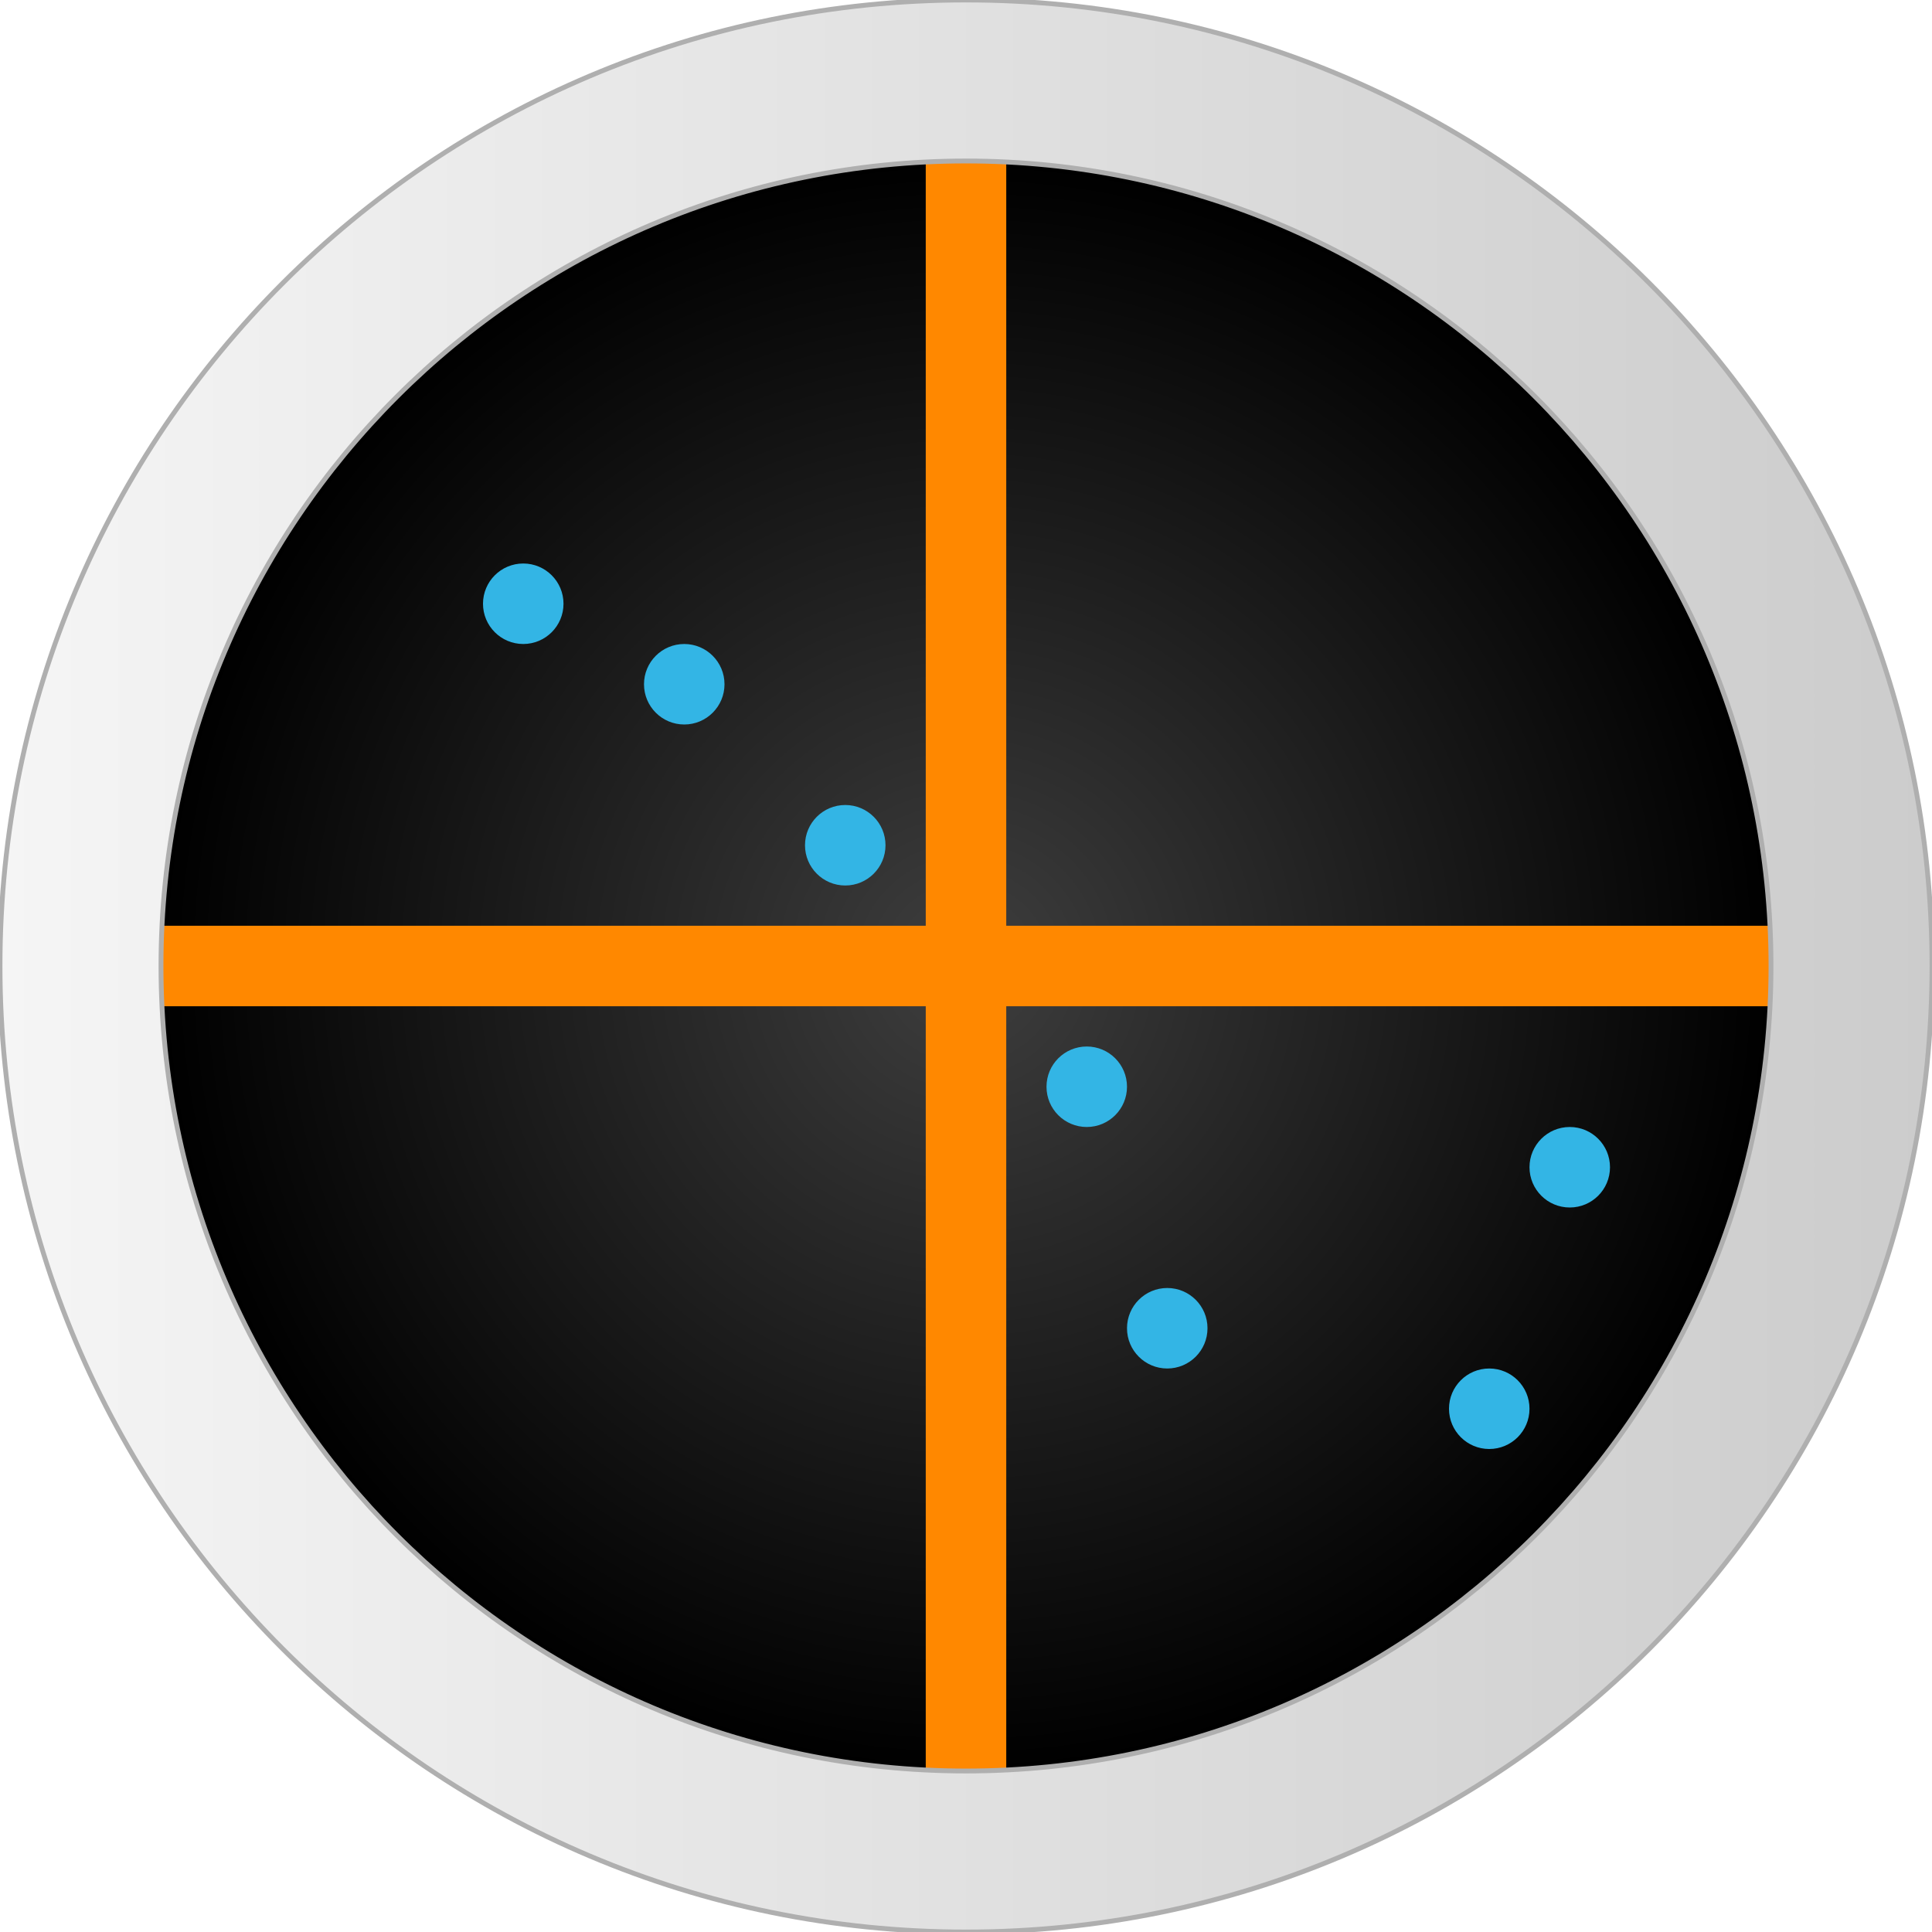
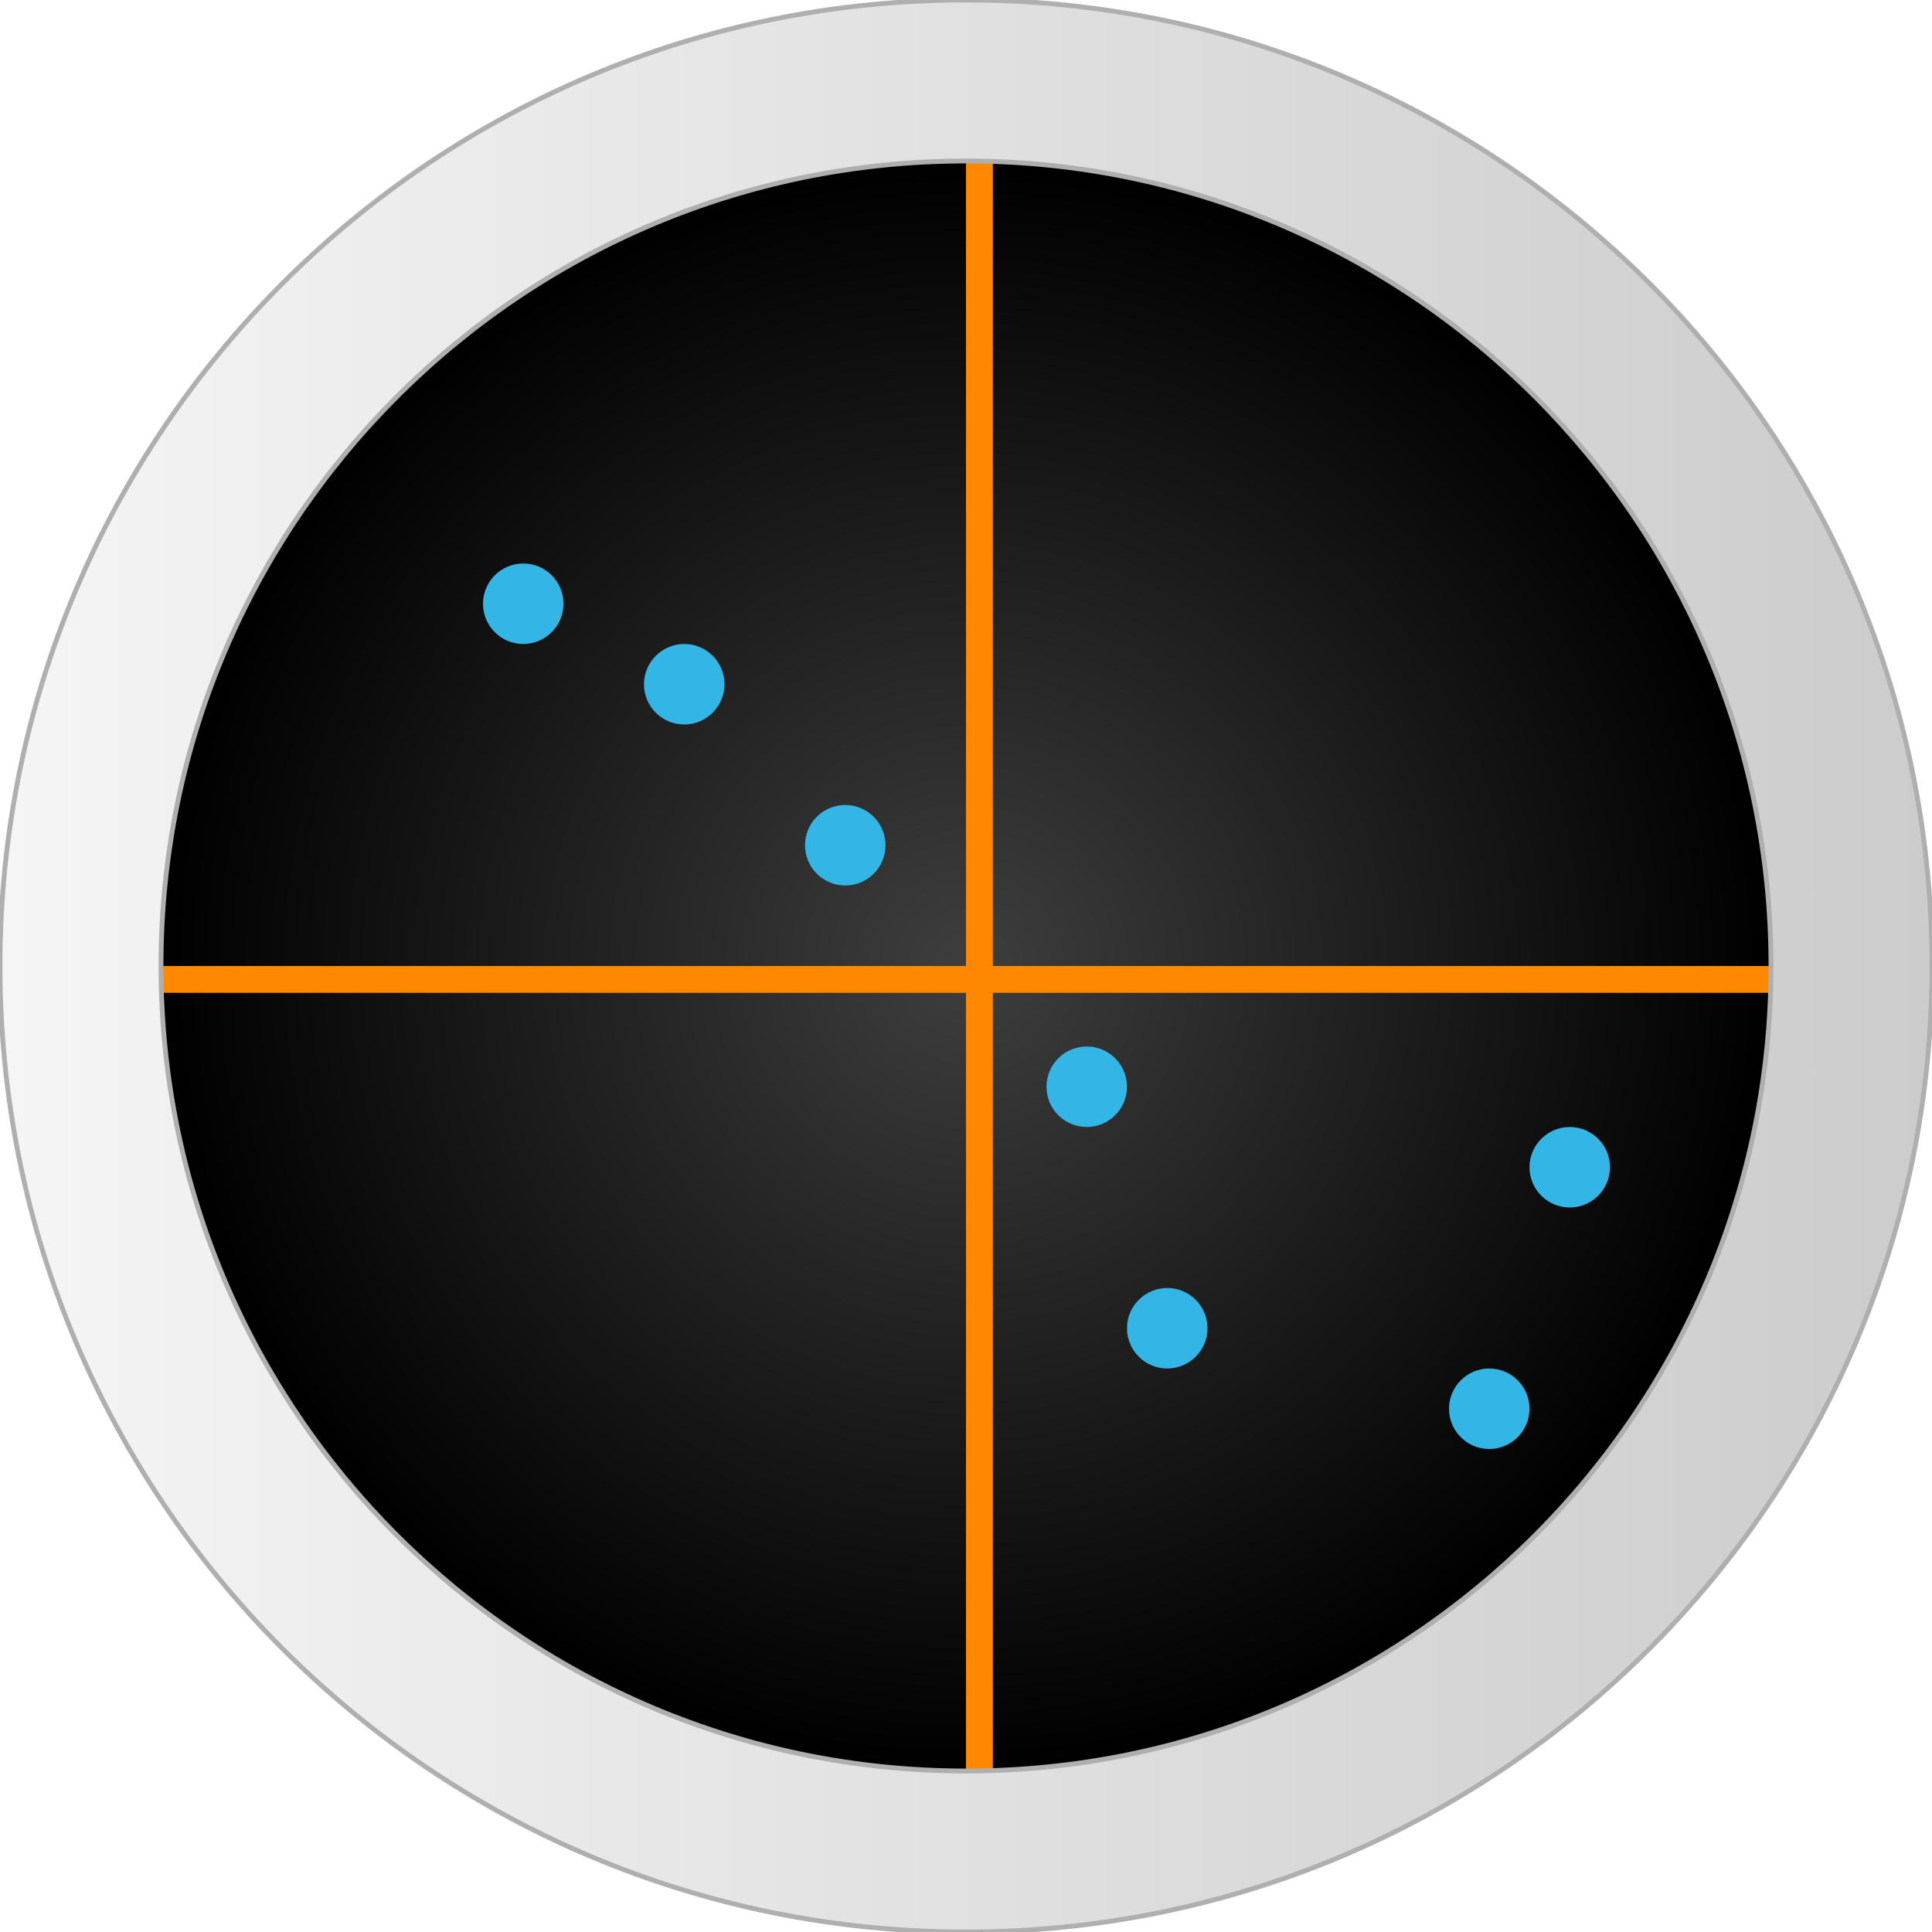
<svg xmlns="http://www.w3.org/2000/svg" xmlns:xlink="http://www.w3.org/1999/xlink" width="144" height="144" id="svg2" version="1.1">
  <defs id="defs4">
    <linearGradient id="linearGradient3785">
      <stop style="stop-color:#3e3e3e;stop-opacity:1;" offset="0" id="stop3787" />
      <stop style="stop-color:#000000;stop-opacity:1;" offset="1" id="stop3789" />
    </linearGradient>
    <linearGradient id="linearGradient3777">
      <stop style="stop-color:#b3b3b3;stop-opacity:1;" offset="0" id="stop3779" />
      <stop style="stop-color:#b3b3b3;stop-opacity:0;" offset="1" id="stop3781" />
    </linearGradient>
    <linearGradient id="linearGradient3769">
      <stop style="stop-color:#f5f5f5;stop-opacity:1;" offset="0" id="stop3771" />
      <stop style="stop-color:#cccccc;stop-opacity:1;" offset="1" id="stop3773" />
    </linearGradient>
    <linearGradient xlink:href="#linearGradient3769" id="linearGradient3775" x1="12" y1="72" x2="132" y2="72" gradientUnits="userSpaceOnUse" />
    <radialGradient xlink:href="#linearGradient3785" id="radialGradient3791" cx="72" cy="72" fx="72" fy="72" r="60" gradientUnits="userSpaceOnUse" />
    <linearGradient xlink:href="#linearGradient3769" id="linearGradient3821" gradientUnits="userSpaceOnUse" x1="12" y1="72" x2="132" y2="72" gradientTransform="matrix(1.2,0,0,1.2,-14.4,-1104.435)" />
    <linearGradient xlink:href="#linearGradient3769" id="linearGradient3823" gradientUnits="userSpaceOnUse" x1="12" y1="72" x2="132" y2="72" gradientTransform="matrix(1.25,0,0,1.25,-18,-245.0905)" />
    <linearGradient xlink:href="#linearGradient3769" id="linearGradient3826" gradientUnits="userSpaceOnUse" gradientTransform="matrix(1.2,0,0,1.2,-14.4,-196.0724)" x1="12" y1="72" x2="132" y2="72" />
  </defs>
  <g id="layer1" transform="translate(0,-908.3622)">
-     <path style="fill:url(#radialGradient3791);fill-opacity:1;stroke:#afafaf;stroke-width:0;stroke-miterlimit:4;stroke-opacity:1;stroke-dasharray:none;stroke-dashoffset:0" id="path4013" d="m 132,72 c 0,33.137 -26.863,60 -60,60 -33.137,0 -60,-26.863 -60,-60 0,-33.137 26.863,-60 60,-60 33.137,0 60,26.863 60,60 z" transform="translate(0,908.3622)" />
-     <rect style="fill:#ff8800;fill-opacity:1;stroke:none" id="rect3004" width="6" height="120" x="69" y="920.362" />
-     <rect style="fill:#ff8800;fill-opacity:1;stroke:none" id="rect3004-6" width="6" height="120" x="-983.362" y="12" transform="matrix(0,-1,1,0,0,0)" />
+     <path style="fill:url(#radialGradient3791);fill-opacity:1;stroke:#afafaf;stroke-width:0;stroke-miterlimit:4;stroke-opacity:1;stroke-dasharray:none;stroke-dashoffset:0" id="path4013" d="M 132,72 A 60,60 0 0 1 72,132 60,60 0 0 1 12,72 60,60 0 0 1 72,12 60,60 0 0 1 132,72 Z" transform="translate(0,908.3622)" />
+     <rect style="fill:#ff8800;fill-opacity:1;stroke:none" id="rect3004" width="2" height="120" x="72" y="920.362" />
+     <rect style="fill:#ff8800;fill-opacity:1;stroke:none" id="rect3004-6" width="2" height="120" x="-982.362" y="12" transform="matrix(0,-1,1,0,0,0)" />
    <path style="fill:url(#linearGradient3826);fill-opacity:1;stroke:#afafaf;stroke-width:0.36;stroke-miterlimit:4;stroke-opacity:1;stroke-dasharray:none;stroke-dashoffset:0" d="m 72,908.362 c -39.765,0 -72,32.236 -72,72 0,39.765 32.235,72 72,72 39.764,0 72,-32.236 72,-72 0,-39.764 -32.236,-72 -72,-72 z m 0,12 c 33.137,0 60,26.863 60,60 0,33.137 -26.863,60 -60,60 -33.137,0 -60,-26.863 -60,-60 0,-33.137 26.863,-60 60,-60 z" id="path3819" />
-     <path style="fill:#33b5e5;fill-opacity:1;stroke:none" id="path3792" d="m 48,54 a 6,6 0 1 1 -12,0 6,6 0 1 1 12,0 z" transform="matrix(0.5,0,0,0.5,60,962.3622)" />
-     <path style="fill:#33b5e5;fill-opacity:1;stroke:none" id="path3792-2" d="m 48,54 a 6,6 0 1 1 -12,0 6,6 0 1 1 12,0 z" transform="matrix(0.5,0,0,0.5,96,968.3622)" />
-     <path style="fill:#33b5e5;fill-opacity:1;stroke:none" id="path3792-8" d="m 48,54 a 6,6 0 1 1 -12,0 6,6 0 1 1 12,0 z" transform="matrix(0.5,0,0,0.5,66,980.3622)" />
-     <path style="fill:#33b5e5;fill-opacity:1;stroke:none" id="path3792-9" d="m 48,54 a 6,6 0 1 1 -12,0 6,6 0 1 1 12,0 z" transform="matrix(0.5,0,0,0.5,90,986.3622)" />
-     <path style="fill:#33b5e5;fill-opacity:1;stroke:none" id="path3792-1" d="m 48,54 a 6,6 0 1 1 -12,0 6,6 0 1 1 12,0 z" transform="matrix(0.5,0,0,0.5,42,944.3622)" />
-     <path style="fill:#33b5e5;fill-opacity:1;stroke:none" id="path3792-21" d="m 48,54 a 6,6 0 1 1 -12,0 6,6 0 1 1 12,0 z" transform="matrix(0.5,0,0,0.5,30,932.3622)" />
-     <path style="fill:#33b5e5;fill-opacity:1;stroke:none" id="path3792-6" d="m 48,54 a 6,6 0 1 1 -12,0 6,6 0 1 1 12,0 z" transform="matrix(0.5,0,0,0.5,18,926.3622)" />
+     <path style="fill:#33b5e5;fill-opacity:1;stroke:none" id="path3792" d="m 48,54 a 6,6 0 0 1 -6,6 6,6 0 0 1 -6,-6 6,6 0 0 1 6,-6 6,6 0 0 1 6,6 z" transform="matrix(0.5,0,0,0.5,60,962.3622)" />
+     <path style="fill:#33b5e5;fill-opacity:1;stroke:none" id="path3792-2" d="m 48,54 a 6,6 0 0 1 -6,6 6,6 0 0 1 -6,-6 6,6 0 0 1 6,-6 6,6 0 0 1 6,6 z" transform="matrix(0.5,0,0,0.5,96,968.3622)" />
+     <path style="fill:#33b5e5;fill-opacity:1;stroke:none" id="path3792-8" d="m 48,54 a 6,6 0 0 1 -6,6 6,6 0 0 1 -6,-6 6,6 0 0 1 6,-6 6,6 0 0 1 6,6 z" transform="matrix(0.5,0,0,0.5,66,980.3622)" />
+     <path style="fill:#33b5e5;fill-opacity:1;stroke:none" id="path3792-9" d="m 48,54 a 6,6 0 0 1 -6,6 6,6 0 0 1 -6,-6 6,6 0 0 1 6,-6 6,6 0 0 1 6,6 z" transform="matrix(0.5,0,0,0.5,90,986.3622)" />
+     <path style="fill:#33b5e5;fill-opacity:1;stroke:none" id="path3792-1" d="m 48,54 a 6,6 0 0 1 -6,6 6,6 0 0 1 -6,-6 6,6 0 0 1 6,-6 6,6 0 0 1 6,6 z" transform="matrix(0.5,0,0,0.5,42,944.3622)" />
+     <path style="fill:#33b5e5;fill-opacity:1;stroke:none" id="path3792-21" d="m 48,54 a 6,6 0 0 1 -6,6 6,6 0 0 1 -6,-6 6,6 0 0 1 6,-6 6,6 0 0 1 6,6 z" transform="matrix(0.5,0,0,0.5,30,932.3622)" />
+     <path style="fill:#33b5e5;fill-opacity:1;stroke:none" id="path3792-6" d="m 48,54 a 6,6 0 0 1 -6,6 6,6 0 0 1 -6,-6 6,6 0 0 1 6,-6 6,6 0 0 1 6,6 z" transform="matrix(0.5,0,0,0.5,18,926.3622)" />
  </g>
</svg>
